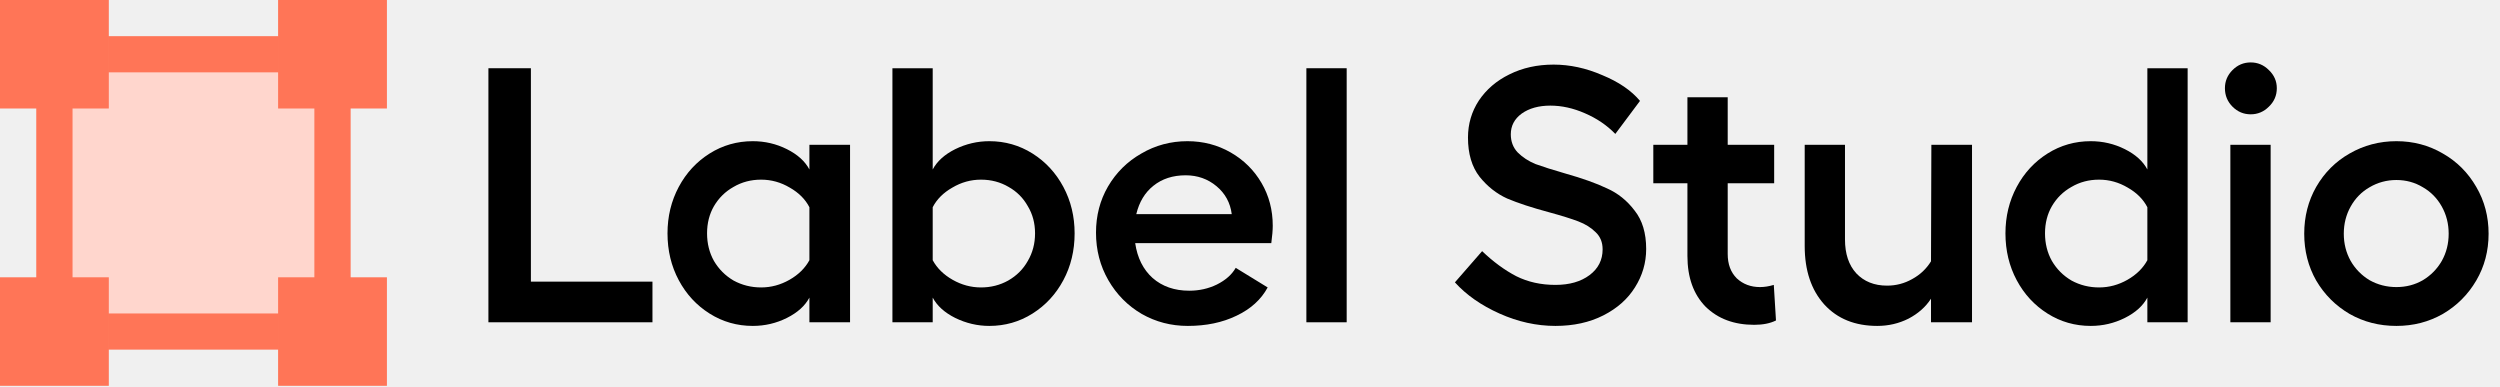
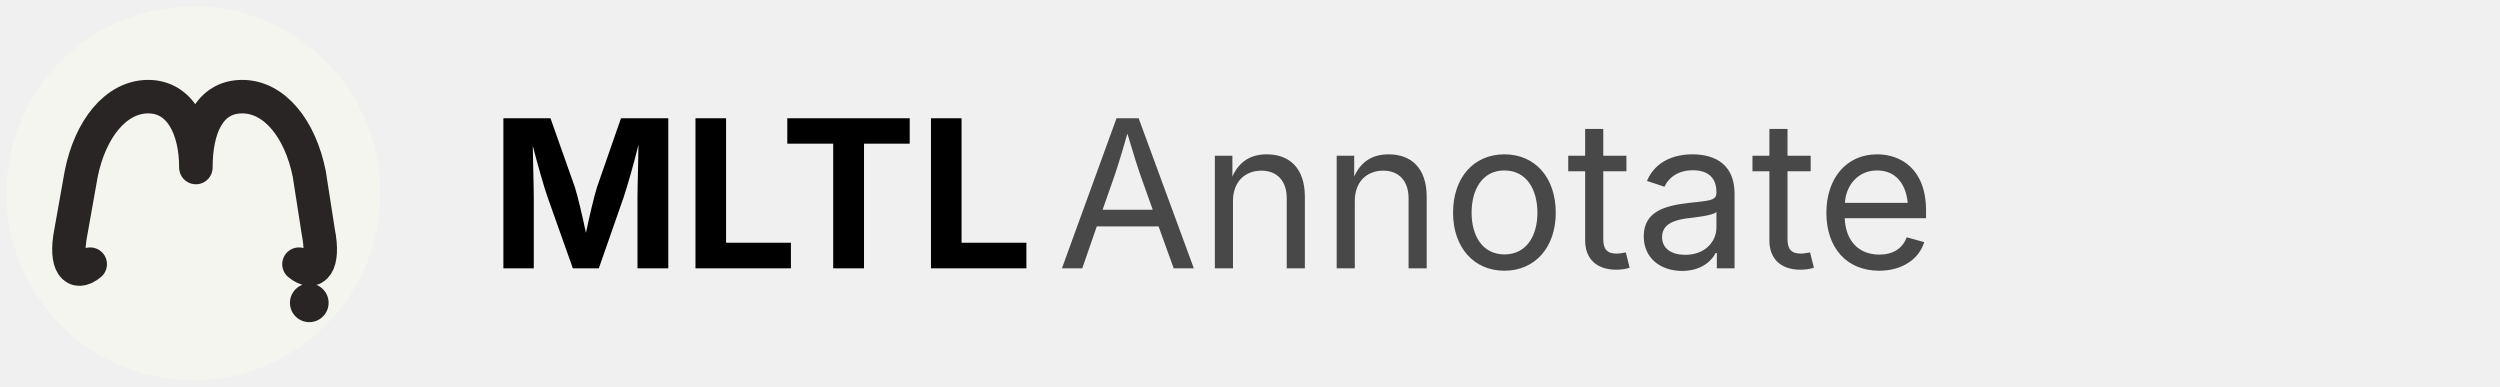
<svg xmlns="http://www.w3.org/2000/svg" width="194" height="30" viewBox="0 0 194 30" fill="none">
-   <g clip-path="url(#clip0_3335_44667)">
-     <path d="M26.211 4.842H3.574V26.288H26.211V4.842Z" fill="#FFD6CD" />
-     <path fill-rule="evenodd" clip-rule="evenodd" d="M8.444 8.42H0V0H8.444V8.42ZM30.025 8.42H21.581V3.32022e-05H30.025V8.42ZM0 29.939H8.444V21.518H0V29.939ZM30.025 29.939H21.581V21.518H30.025V29.939ZM2.814 8.42H5.629V21.518H2.814V8.42ZM27.21 8.42H24.395V21.518H27.21V8.42ZM8.445 2.807H21.58V5.614H8.445V2.807ZM21.58 24.325H8.445V27.131H21.58V24.325Z" fill="#FF7557" />
-     <path d="M41.197 5.295V21.855H50.631V25.009H37.901V5.295H41.197Z" fill="currentColor" />
-     <path d="M65.964 25.009H62.81V23.094C62.472 23.732 61.89 24.258 61.064 24.671C60.238 25.084 59.355 25.291 58.417 25.291C57.196 25.291 56.079 24.972 55.065 24.333C54.051 23.695 53.253 22.831 52.671 21.742C52.089 20.653 51.798 19.442 51.798 18.109C51.798 16.795 52.089 15.593 52.671 14.504C53.253 13.415 54.051 12.552 55.065 11.913C56.079 11.275 57.196 10.956 58.417 10.956C59.355 10.956 60.238 11.162 61.064 11.575C61.89 11.988 62.472 12.514 62.81 13.152V11.237H65.964V25.009ZM54.868 18.109C54.868 18.898 55.046 19.611 55.403 20.25C55.779 20.888 56.286 21.395 56.924 21.77C57.581 22.127 58.295 22.305 59.064 22.305C59.834 22.305 60.566 22.108 61.261 21.714C61.956 21.32 62.472 20.813 62.81 20.193V16.081C62.491 15.462 61.984 14.955 61.289 14.56C60.595 14.147 59.853 13.941 59.064 13.941C58.276 13.941 57.562 14.129 56.924 14.504C56.286 14.861 55.779 15.358 55.403 15.997C55.046 16.616 54.868 17.32 54.868 18.109Z" fill="currentColor" />
-     <path d="M72.378 13.152C72.716 12.514 73.298 11.988 74.124 11.575C74.969 11.162 75.851 10.956 76.771 10.956C77.992 10.956 79.109 11.275 80.123 11.913C81.137 12.552 81.935 13.415 82.517 14.504C83.099 15.593 83.39 16.795 83.39 18.109C83.39 19.442 83.099 20.653 82.517 21.742C81.935 22.831 81.137 23.695 80.123 24.333C79.109 24.972 77.992 25.291 76.771 25.291C75.851 25.291 74.969 25.084 74.124 24.671C73.298 24.258 72.716 23.732 72.378 23.094V25.009H69.252V5.295H72.378V13.152ZM72.378 20.193C72.716 20.813 73.232 21.32 73.927 21.714C74.622 22.108 75.354 22.305 76.124 22.305C76.893 22.305 77.597 22.127 78.236 21.77C78.893 21.395 79.4 20.888 79.757 20.25C80.132 19.611 80.32 18.898 80.32 18.109C80.32 17.32 80.132 16.616 79.757 15.997C79.4 15.358 78.902 14.861 78.264 14.504C77.626 14.129 76.912 13.941 76.124 13.941C75.335 13.941 74.593 14.147 73.899 14.56C73.204 14.955 72.697 15.462 72.378 16.081V20.193Z" fill="currentColor" />
-     <path d="M92.175 25.291C90.879 25.291 89.687 24.981 88.598 24.361C87.509 23.723 86.646 22.85 86.007 21.742C85.369 20.634 85.05 19.405 85.05 18.053C85.05 16.738 85.359 15.546 85.979 14.476C86.617 13.387 87.481 12.533 88.57 11.913C89.659 11.275 90.851 10.956 92.147 10.956C93.367 10.956 94.484 11.247 95.498 11.829C96.512 12.411 97.31 13.199 97.892 14.194C98.474 15.19 98.765 16.297 98.765 17.518C98.765 17.856 98.728 18.306 98.653 18.869H88.091C88.26 20.015 88.711 20.916 89.443 21.573C90.194 22.23 91.142 22.559 92.288 22.559C93.057 22.559 93.771 22.399 94.428 22.08C95.104 21.742 95.592 21.31 95.892 20.785L98.371 22.305C97.864 23.244 97.057 23.977 95.949 24.502C94.86 25.028 93.602 25.291 92.175 25.291ZM95.583 16.616C95.47 15.734 95.076 15.011 94.4 14.448C93.724 13.885 92.926 13.603 92.006 13.603C91.011 13.603 90.175 13.875 89.499 14.42C88.842 14.945 88.401 15.678 88.176 16.616H95.583Z" fill="currentColor" />
-     <path d="M104.502 25.009H101.375V5.295H104.502V25.009Z" fill="currentColor" />
-     <path d="M120.561 5.013C121.819 5.013 123.077 5.285 124.335 5.83C125.612 6.356 126.588 7.022 127.264 7.829L125.349 10.392C124.692 9.716 123.903 9.181 122.983 8.787C122.082 8.393 121.19 8.196 120.308 8.196C119.407 8.196 118.665 8.402 118.083 8.815C117.52 9.228 117.238 9.763 117.238 10.421C117.238 10.984 117.417 11.453 117.773 11.829C118.149 12.204 118.609 12.505 119.153 12.73C119.717 12.936 120.486 13.181 121.463 13.462C122.796 13.838 123.875 14.223 124.701 14.617C125.546 14.992 126.26 15.565 126.842 16.335C127.443 17.086 127.743 18.081 127.743 19.32C127.743 20.39 127.452 21.385 126.87 22.305C126.307 23.207 125.49 23.93 124.42 24.474C123.35 25.018 122.11 25.291 120.702 25.291C119.238 25.291 117.792 24.972 116.365 24.333C114.938 23.695 113.783 22.887 112.901 21.911L115.013 19.489C115.877 20.315 116.759 20.963 117.661 21.432C118.562 21.883 119.576 22.108 120.702 22.108C121.791 22.108 122.674 21.855 123.35 21.348C124.026 20.841 124.363 20.174 124.363 19.348C124.363 18.804 124.185 18.363 123.828 18.025C123.472 17.668 123.021 17.386 122.477 17.18C121.932 16.973 121.181 16.738 120.223 16.476C118.89 16.119 117.801 15.762 116.957 15.405C116.13 15.03 115.417 14.467 114.816 13.716C114.215 12.946 113.915 11.932 113.915 10.674C113.915 9.623 114.197 8.665 114.76 7.801C115.342 6.938 116.13 6.262 117.126 5.774C118.139 5.267 119.285 5.013 120.561 5.013Z" fill="currentColor" />
-     <path d="M136.126 25.206C134.568 25.206 133.31 24.737 132.352 23.798C131.414 22.84 130.944 21.526 130.944 19.855V14.223H128.297V11.237H130.944V7.548H134.07V11.237H137.675V14.223H134.07V19.714C134.07 20.503 134.305 21.132 134.774 21.601C135.263 22.052 135.863 22.277 136.577 22.277C136.915 22.277 137.272 22.221 137.647 22.108L137.816 24.868C137.365 25.094 136.802 25.206 136.126 25.206Z" fill="currentColor" />
-     <path d="M149.846 23.178C149.433 23.817 148.851 24.333 148.1 24.727C147.349 25.103 146.541 25.291 145.678 25.291C143.95 25.291 142.58 24.737 141.566 23.629C140.552 22.503 140.045 20.991 140.045 19.095V11.237H143.171V18.588C143.171 19.696 143.462 20.569 144.044 21.207C144.645 21.845 145.443 22.165 146.438 22.165C147.133 22.165 147.78 21.996 148.381 21.658C149.001 21.32 149.489 20.86 149.846 20.278L149.874 11.237H153.028V25.009H149.846V23.178Z" fill="currentColor" />
-     <path d="M166.635 16.081C166.315 15.462 165.809 14.955 165.114 14.56C164.419 14.147 163.678 13.941 162.889 13.941C162.1 13.941 161.387 14.129 160.749 14.504C160.11 14.861 159.603 15.358 159.228 15.997C158.871 16.616 158.693 17.32 158.693 18.109C158.693 18.898 158.871 19.611 159.228 20.25C159.603 20.888 160.11 21.395 160.749 21.77C161.406 22.127 162.119 22.305 162.889 22.305C163.659 22.305 164.391 22.108 165.086 21.714C165.78 21.32 166.297 20.813 166.635 20.193V16.081ZM155.623 18.109C155.623 16.795 155.914 15.593 156.496 14.504C157.078 13.415 157.876 12.552 158.89 11.913C159.904 11.275 161.021 10.956 162.241 10.956C163.18 10.956 164.062 11.162 164.889 11.575C165.715 11.988 166.297 12.514 166.635 13.152V5.295H169.761V25.009H166.635V23.094C166.297 23.732 165.715 24.258 164.889 24.671C164.062 25.084 163.18 25.291 162.241 25.291C161.021 25.291 159.904 24.972 158.89 24.333C157.876 23.695 157.078 22.831 156.496 21.742C155.914 20.653 155.623 19.442 155.623 18.109Z" fill="currentColor" />
-     <path d="M176.202 11.237V25.009H173.076V11.237H176.202ZM174.654 4.844C175.198 4.844 175.667 5.041 176.062 5.436C176.475 5.83 176.681 6.299 176.681 6.844C176.681 7.407 176.475 7.886 176.062 8.28C175.667 8.674 175.198 8.871 174.654 8.871C174.109 8.871 173.64 8.674 173.245 8.28C172.851 7.886 172.654 7.407 172.654 6.844C172.654 6.299 172.851 5.83 173.245 5.436C173.64 5.041 174.109 4.844 174.654 4.844Z" fill="currentColor" />
-     <path d="M185.962 10.956C187.276 10.956 188.477 11.275 189.566 11.913C190.655 12.533 191.519 13.396 192.157 14.504C192.796 15.593 193.115 16.804 193.115 18.137C193.115 19.47 192.796 20.681 192.157 21.77C191.519 22.859 190.655 23.723 189.566 24.361C188.477 24.981 187.276 25.291 185.962 25.291C184.628 25.291 183.417 24.981 182.328 24.361C181.239 23.723 180.376 22.859 179.737 21.77C179.118 20.681 178.808 19.47 178.808 18.137C178.808 16.804 179.118 15.593 179.737 14.504C180.376 13.396 181.239 12.533 182.328 11.913C183.436 11.275 184.647 10.956 185.962 10.956ZM181.878 18.137C181.878 18.907 182.056 19.611 182.413 20.25C182.77 20.869 183.258 21.367 183.877 21.742C184.516 22.099 185.21 22.277 185.962 22.277C186.713 22.277 187.398 22.099 188.017 21.742C188.637 21.367 189.125 20.869 189.482 20.25C189.839 19.611 190.017 18.907 190.017 18.137C190.017 17.367 189.839 16.663 189.482 16.025C189.125 15.387 188.637 14.889 188.017 14.532C187.398 14.157 186.713 13.969 185.962 13.969C185.21 13.969 184.516 14.157 183.877 14.532C183.258 14.889 182.77 15.387 182.413 16.025C182.056 16.663 181.878 17.367 181.878 18.137Z" fill="currentColor" />
-   </g>
-   <defs>
-     <clipPath id="clip0_3335_44667">
-       <rect width="194" height="30" fill="white" />
-     </clipPath>
-   </defs>
+   <circle cx="15" cy="15" r="14.5" fill="#f5f5f0" />
+   <path d="M7 20.5 C5.8 21.5 5 20.5 5.5 18 L6.3 13.5 C7 10 9 7.5 11.5 7.5 C14 7.5 15.2 10 15.2 13 C15.2 10 16.2 7.5 18.8 7.5 C21.3 7.5 23.3 10 24 13.5 L24.7 18 C25.2 20.5 24.4 21.5 23.2 20.5" stroke="#292524" stroke-width="2.6" stroke-linecap="round" stroke-linejoin="round" fill="none" />
+   <circle cx="24" cy="23.5" r="1.5" fill="#292524" />
+   <text x="38" y="15" font-family="'Inter', system-ui, -apple-system, sans-serif" font-size="16" font-weight="700" fill="currentColor" dominant-baseline="central">MLTL</text>
+   <text x="82" y="15" font-family="'Inter', system-ui, -apple-system, sans-serif" font-size="16" font-weight="400" fill="currentColor" dominant-baseline="central" opacity="0.7">Annotate</text>
</svg>
